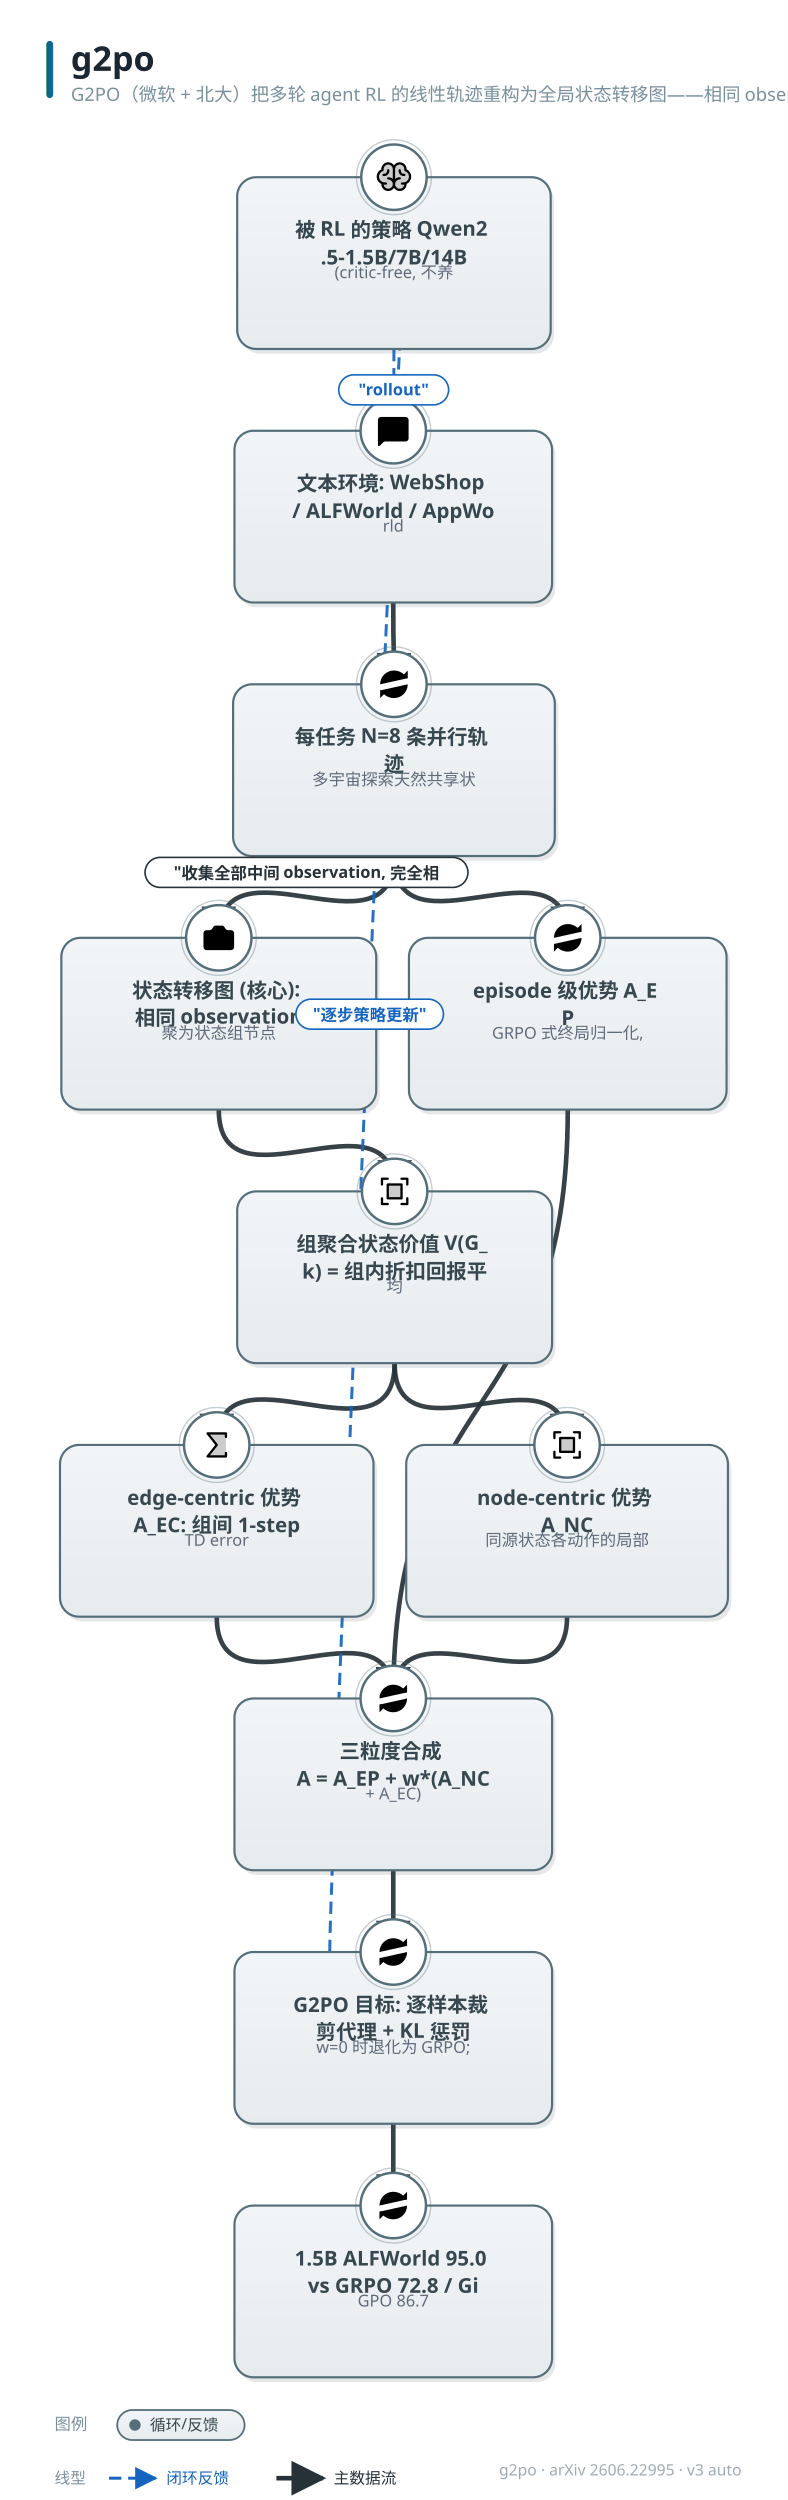
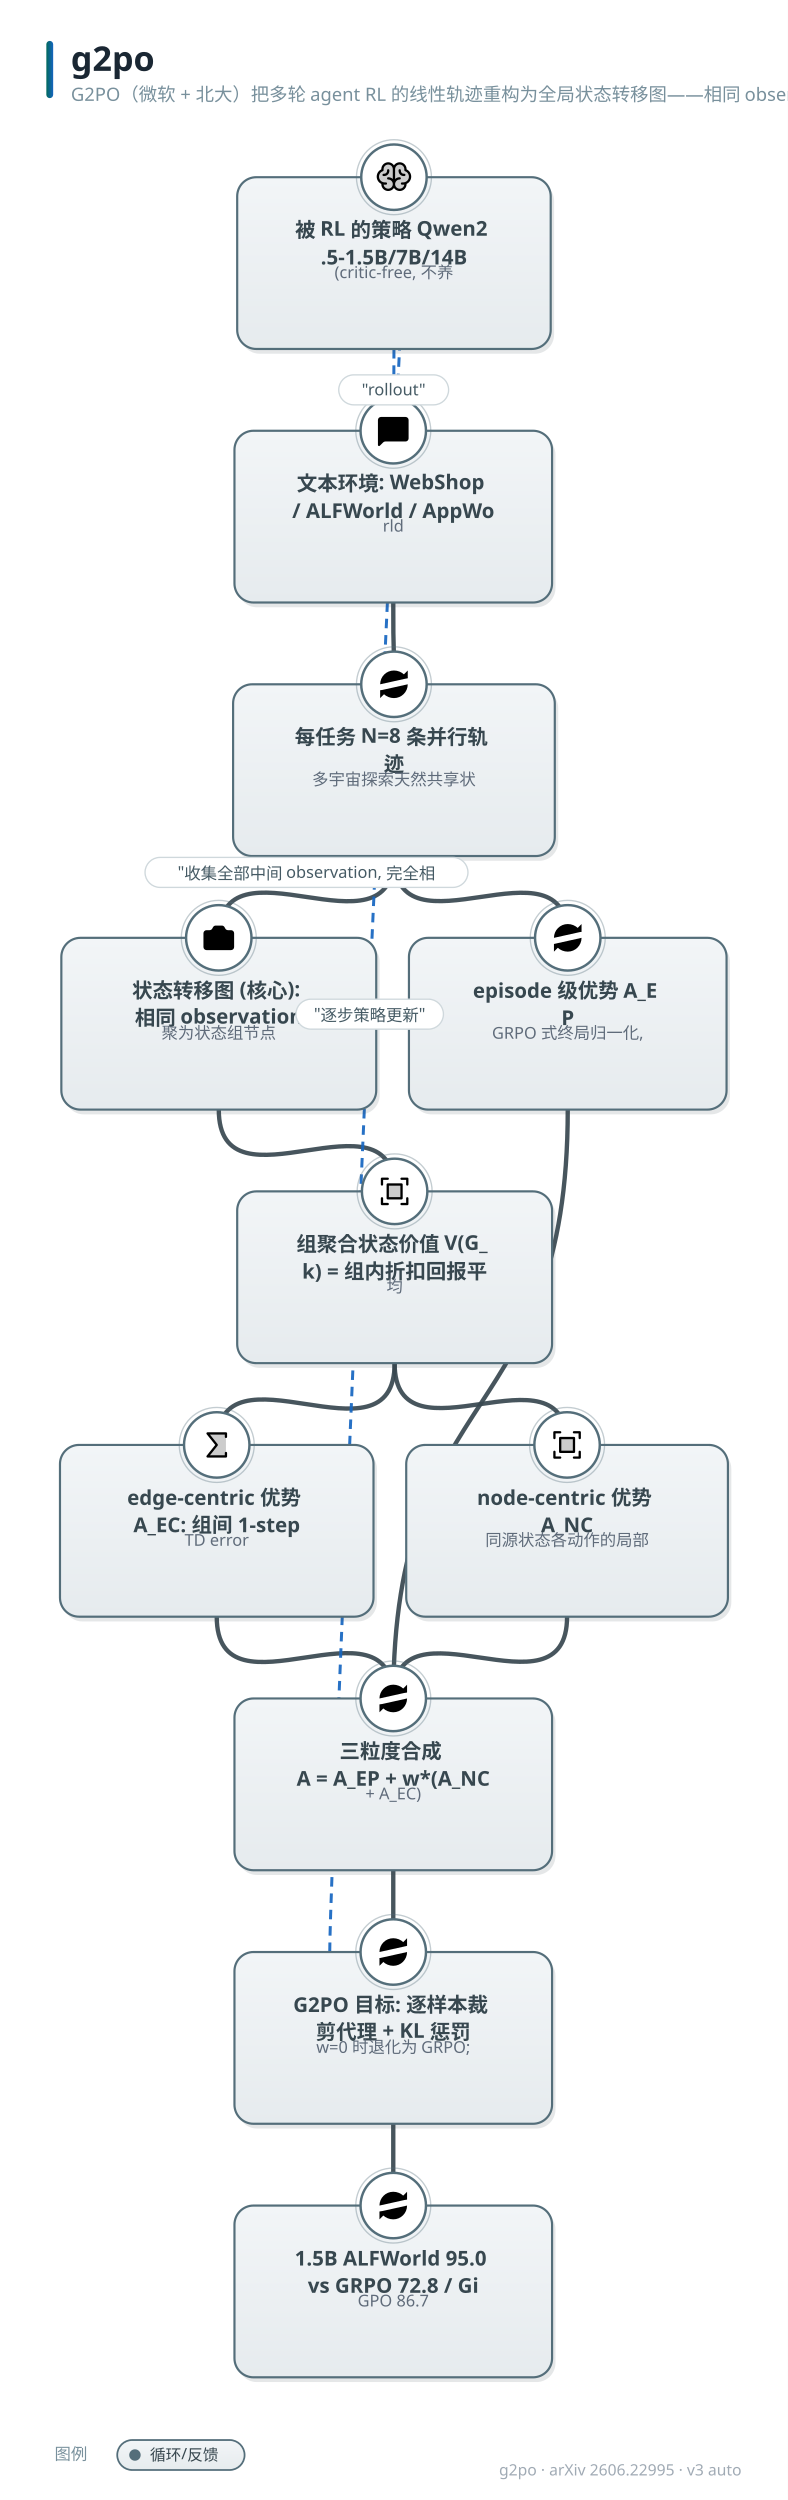
<svg xmlns="http://www.w3.org/2000/svg" width="578" height="1834" viewBox="0 0 578 1834" font-family="'PingFang SC','Hiragino Sans GB','Microsoft YaHei','Segoe UI',sans-serif">
  <style>text{font-family:'PingFang SC','Hiragino Sans GB','Microsoft YaHei','Segoe UI',sans-serif;} .lbl{font-weight:700;}</style>
  <defs>
    <linearGradient id="g-data" x1="0" y1="0" x2="0" y2="1">
      <stop offset="0" stop-color="#f1f9f1" />
      <stop offset="1" stop-color="#e2f0e2" />
    </linearGradient>
    <linearGradient id="g-frozen" x1="0" y1="0" x2="0" y2="1">
      <stop offset="0" stop-color="#f0f7fe" />
      <stop offset="1" stop-color="#dcecfb" />
    </linearGradient>
    <linearGradient id="g-train" x1="0" y1="0" x2="0" y2="1">
      <stop offset="0" stop-color="#fff6e8" />
      <stop offset="1" stop-color="#ffedd4" />
    </linearGradient>
    <linearGradient id="g-loss" x1="0" y1="0" x2="0" y2="1">
      <stop offset="0" stop-color="#fdf0f1" />
      <stop offset="1" stop-color="#f9e0e2" />
    </linearGradient>
    <linearGradient id="g-act" x1="0" y1="0" x2="0" y2="1">
      <stop offset="0" stop-color="#f8f1fb" />
      <stop offset="1" stop-color="#f0e4f7" />
    </linearGradient>
    <linearGradient id="g-loop" x1="0" y1="0" x2="0" y2="1">
      <stop offset="0" stop-color="#f2f5f7" />
      <stop offset="1" stop-color="#e6ebee" />
    </linearGradient>
    <linearGradient id="g-env" x1="0" y1="0" x2="0" y2="1">
      <stop offset="0" stop-color="#eef8f6" />
      <stop offset="1" stop-color="#dcf0ec" />
    </linearGradient>
    <linearGradient id="g-mem" x1="0" y1="0" x2="0" y2="1">
      <stop offset="0" stop-color="#fffef0" />
      <stop offset="1" stop-color="#fdf6d8" />
    </linearGradient>
    <linearGradient id="g-reward" x1="0" y1="0" x2="0" y2="1">
      <stop offset="0" stop-color="#fdf2f7" />
      <stop offset="1" stop-color="#f9e2ed" />
    </linearGradient>
    <linearGradient id="g-key" x1="0" y1="0" x2="0" y2="1">
      <stop offset="0" stop-color="#fffaf0" />
      <stop offset="1" stop-color="#fff1d6" />
    </linearGradient>
    <linearGradient id="g-title" x1="0" y1="0" x2="1" y2="0">
      <stop offset="0" stop-color="#00695c" />
      <stop offset="1" stop-color="#1565c0" />
    </linearGradient>
    <marker id="arr-main" viewBox="0 0 10 10" refX="9" refY="5" markerWidth="7.5" markerHeight="7.5" orient="auto-start-reverse">
-       <path d="M0 0 L10 5 L0 10 z" fill="#546e7a" />
+       <path d="M0 0 L10 5 L0 10 z" fill="#607d8b" />
    </marker>
    <marker id="arr-thick" viewBox="0 0 10 10" refX="9" refY="5" markerWidth="7.5" markerHeight="7.5" orient="auto-start-reverse">
-       <path d="M0 0 L10 5 L0 10 z" fill="#263238" />
+       <path d="M0 0 L10 5 L0 10 z" fill="#37474f" />
    </marker>
    <marker id="arr-thin" viewBox="0 0 10 10" refX="9" refY="5" markerWidth="7.5" markerHeight="7.5" orient="auto-start-reverse">
-       <path d="M0 0 L10 5 L0 10 z" fill="#9fb0bb" />
+       <path d="M0 0 L10 5 L0 10 z" fill="#90a4ae" />
    </marker>
    <marker id="arr-fb" viewBox="0 0 10 10" refX="9" refY="5" markerWidth="7.5" markerHeight="7.5" orient="auto-start-reverse">
      <path d="M0 0 L10 5 L0 10 z" fill="#1565c0" />
    </marker>
    <marker id="arr-loss" viewBox="0 0 10 10" refX="9" refY="5" markerWidth="7.5" markerHeight="7.5" orient="auto-start-reverse">
      <path d="M0 0 L10 5 L0 10 z" fill="#c62828" />
    </marker>
  </defs>
  <rect width="578" height="1834" fill="#ffffff" />
  <rect x="34" y="30" width="5" height="42" rx="2.5" fill="url(#g-title)" />
  <text x="52" y="52" font-size="25" font-weight="800" fill="#1a2733">g2po</text>
  <text x="52" y="74" font-size="13.5" fill="#78909c">G2PO（微软 + 北大）把多轮 agent RL 的线性轨迹重构为全局状态转移图——相同 observation 聚为状态组节点、动作作为有向边——用 group-aggre</text>
  <text x="544" y="1816" font-size="11.5" fill="#a0aab4" text-anchor="end">g2po · arXiv 2606.22995 · v3 auto</text>
-   <path d="M 289.0 256.0 C 289.0 302.0, 288.5 270.0, 288.5 316.0" fill="none" stroke="#1565c0" stroke-width="2.2" stroke-dasharray="9 5" marker-end="url(#arr-fb)" opacity="0.92" />
-   <path d="M 288.5 442.0 C 288.5 488.0, 289.0 456.0, 289.0 502.0" fill="none" stroke="#263238" stroke-width="3.4" marker-end="url(#arr-thick)" opacity="0.92" />
-   <path d="M 289.0 628.0 C 289.0 707.2, 160.5 608.8, 160.5 688.0" fill="none" stroke="#263238" stroke-width="3.4" marker-end="url(#arr-thick)" opacity="0.92" />
-   <path d="M 160.5 814.0 C 160.5 893.4, 289.5 794.6, 289.5 874.0" fill="none" stroke="#263238" stroke-width="3.4" marker-end="url(#arr-thick)" opacity="0.92" />
-   <path d="M 289.5 1000.0 C 289.5 1080.0, 159.0 980.0, 159.0 1060.0" fill="none" stroke="#263238" stroke-width="3.4" marker-end="url(#arr-thick)" opacity="0.92" />
-   <path d="M 289.5 1000.0 C 289.5 1078.3, 416.0 981.7, 416.0 1060.0" fill="none" stroke="#263238" stroke-width="3.4" marker-end="url(#arr-thick)" opacity="0.92" />
-   <path d="M 289.0 628.0 C 289.0 706.8, 416.5 609.2, 416.5 688.0" fill="none" stroke="#263238" stroke-width="3.4" marker-end="url(#arr-thick)" opacity="0.92" />
-   <path d="M 159.0 1186.0 C 159.0 1265.6, 288.5 1166.4, 288.5 1246.0" fill="none" stroke="#263238" stroke-width="3.4" marker-end="url(#arr-thick)" opacity="0.92" />
-   <path d="M 416.0 1186.0 C 416.0 1264.8, 288.5 1167.2, 288.5 1246.0" fill="none" stroke="#263238" stroke-width="3.4" marker-end="url(#arr-thick)" opacity="0.92" />
-   <path d="M 416.5 814.0 C 416.5 1049.2, 288.5 1010.8, 288.5 1246.0" fill="none" stroke="#263238" stroke-width="3.4" marker-end="url(#arr-thick)" opacity="0.92" />
-   <path d="M 288.5 1372.0 C 288.5 1418.0, 288.5 1386.0, 288.5 1432.0" fill="none" stroke="#263238" stroke-width="3.4" marker-end="url(#arr-thick)" opacity="0.92" />
-   <path d="M 241.9 1432.0 C 241.9 1358.0, 300.5 56.0, 300.5 130.0" fill="none" stroke="#1565c0" stroke-width="2.2" stroke-dasharray="9 5" marker-end="url(#arr-fb)" opacity="0.92" />
-   <path d="M 288.5 1558.0 C 288.5 1604.0, 288.5 1572.0, 288.5 1618.0" fill="none" stroke="#263238" stroke-width="3.4" marker-end="url(#arr-thick)" opacity="0.92" />
+   <path d="M 289.0 256.0 C 289.0 302.0, 288.5 270.0, 288.5 316.0" fill="none" stroke="#1565c0" stroke-width="2.2" stroke-dasharray="7 5" marker-end="url(#arr-fb)" opacity="0.92" />
+   <path d="M 288.5 442.0 C 288.5 488.0, 289.0 456.0, 289.0 502.0" fill="none" stroke="#37474f" stroke-width="3.2" marker-end="url(#arr-thick)" opacity="0.92" />
+   <path d="M 289.0 628.0 C 289.0 707.2, 160.5 608.8, 160.5 688.0" fill="none" stroke="#37474f" stroke-width="3.2" marker-end="url(#arr-thick)" opacity="0.92" />
+   <path d="M 160.5 814.0 C 160.5 893.4, 289.5 794.6, 289.5 874.0" fill="none" stroke="#37474f" stroke-width="3.2" marker-end="url(#arr-thick)" opacity="0.92" />
+   <path d="M 289.5 1000.0 C 289.5 1080.0, 159.0 980.0, 159.0 1060.0" fill="none" stroke="#37474f" stroke-width="3.2" marker-end="url(#arr-thick)" opacity="0.92" />
+   <path d="M 289.5 1000.0 C 289.5 1078.3, 416.0 981.7, 416.0 1060.0" fill="none" stroke="#37474f" stroke-width="3.2" marker-end="url(#arr-thick)" opacity="0.92" />
+   <path d="M 289.0 628.0 C 289.0 706.8, 416.5 609.2, 416.5 688.0" fill="none" stroke="#37474f" stroke-width="3.2" marker-end="url(#arr-thick)" opacity="0.92" />
+   <path d="M 159.0 1186.0 C 159.0 1265.6, 288.5 1166.4, 288.5 1246.0" fill="none" stroke="#37474f" stroke-width="3.2" marker-end="url(#arr-thick)" opacity="0.92" />
+   <path d="M 416.0 1186.0 C 416.0 1264.8, 288.5 1167.2, 288.5 1246.0" fill="none" stroke="#37474f" stroke-width="3.2" marker-end="url(#arr-thick)" opacity="0.92" />
+   <path d="M 416.5 814.0 C 416.5 1049.2, 288.5 1010.8, 288.5 1246.0" fill="none" stroke="#37474f" stroke-width="3.2" marker-end="url(#arr-thick)" opacity="0.92" />
+   <path d="M 288.5 1372.0 C 288.5 1418.0, 288.5 1386.0, 288.5 1432.0" fill="none" stroke="#37474f" stroke-width="3.2" marker-end="url(#arr-thick)" opacity="0.92" />
+   <path d="M 241.9 1432.0 C 241.9 1358.0, 300.5 56.0, 300.5 130.0" fill="none" stroke="#1565c0" stroke-width="2.2" stroke-dasharray="7 5" marker-end="url(#arr-fb)" opacity="0.92" />
+   <path d="M 288.5 1558.0 C 288.5 1604.0, 288.5 1572.0, 288.5 1618.0" fill="none" stroke="#37474f" stroke-width="3.2" marker-end="url(#arr-thick)" opacity="0.92" />
  <rect x="176.5" y="133.5" width="230" height="126" rx="14" fill="#37474f" opacity="0.13" />
  <rect x="174" y="130" width="230" height="126" rx="14" fill="url(#g-loop)" stroke="#546e7a" stroke-width="1.6" />
  <circle cx="289.0" cy="130" r="24" fill="#ffffff" stroke="#546e7a" stroke-width="1.8" />
  <circle cx="289.0" cy="130" r="27.5" fill="none" stroke="#546e7a" stroke-width="1" opacity="0.35" />
  <g transform="translate(275.5,116.5) scale(0.1055)">
    <path d="M240,124a48,48,0,0,1-32,45.27h0V176a40,40,0,0,1-80,0,40,40,0,0,1-80,0v-6.73h0a48,48,0,0,1,0-90.54V72a40,40,0,0,1,80,0,40,40,0,0,1,80,0v6.73A48,48,0,0,1,240,124Z" opacity="0.2" />
    <path d="M248,124a56.11,56.11,0,0,0-32-50.61V72a48,48,0,0,0-88-26.49A48,48,0,0,0,40,72v1.39a56,56,0,0,0,0,101.2V176a48,48,0,0,0,88,26.49A48,48,0,0,0,216,176v-1.41A56.09,56.09,0,0,0,248,124ZM88,208a32,32,0,0,1-31.81-28.56A55.87,55.87,0,0,0,64,180h8a8,8,0,0,0,0-16H64A40,40,0,0,1,50.67,86.27,8,8,0,0,0,56,78.73V72a32,32,0,0,1,64,0v68.26A47.8,47.8,0,0,0,88,128a8,8,0,0,0,0,16,32,32,0,0,1,0,64Zm104-44h-8a8,8,0,0,0,0,16h8a55.87,55.87,0,0,0,7.81-.56A32,32,0,1,1,168,144a8,8,0,0,0,0-16,47.8,47.8,0,0,0-32,12.26V72a32,32,0,0,1,64,0v6.73a8,8,0,0,0,5.33,7.54A40,40,0,0,1,192,164Zm16-52a8,8,0,0,1-8,8h-4a36,36,0,0,1-36-36V80a8,8,0,0,1,16,0v4a20,20,0,0,0,20,20h4A8,8,0,0,1,208,112ZM60,120H56a8,8,0,0,1,0-16h4A20,20,0,0,0,80,84V80a8,8,0,0,1,16,0v4A36,36,0,0,1,60,120Z" />
  </g>
  <text x="289.0" y="174" font-size="15" class="lbl" fill="#37474f" text-anchor="middle">
    <tspan x="289.0" dy="0">被 RL 的策略 Qwen2</tspan>
    <tspan x="289.0" dy="20">.5-1.5B/7B/14B</tspan>
  </text>
  <text x="289.0" y="204" font-size="12" fill="#5f6b7a" text-anchor="middle">(critic-free, 不养</text>
  <rect x="174.5" y="319.5" width="233" height="126" rx="14" fill="#37474f" opacity="0.13" />
  <rect x="172" y="316" width="233" height="126" rx="14" fill="url(#g-loop)" stroke="#546e7a" stroke-width="1.6" />
  <circle cx="288.5" cy="316" r="24" fill="#ffffff" stroke="#546e7a" stroke-width="1.8" />
  <circle cx="288.5" cy="316" r="27.5" fill="none" stroke="#546e7a" stroke-width="1" opacity="0.35" />
  <g transform="translate(275.0,302.5) scale(1.125)">
    <path d="M22 17a2 2 0 0 1-2 2H6.828a2 2 0 0 0-1.414.586l-2.202 2.202A.71.71 0 0 1 2 21.286V5a2 2 0 0 1 2-2h16a2 2 0 0 1 2 2z" />
  </g>
  <text x="288.5" y="360" font-size="15" class="lbl" fill="#37474f" text-anchor="middle">
    <tspan x="288.5" dy="0">文本环境: WebShop </tspan>
    <tspan x="288.5" dy="20">/ ALFWorld / AppWo</tspan>
  </text>
  <text x="288.5" y="390" font-size="12" fill="#5f6b7a" text-anchor="middle">rld</text>
  <rect x="173.5" y="505.5" width="236" height="126" rx="14" fill="#37474f" opacity="0.13" />
  <rect x="171" y="502" width="236" height="126" rx="14" fill="url(#g-loop)" stroke="#546e7a" stroke-width="1.6" />
  <circle cx="289.0" cy="502" r="24" fill="#ffffff" stroke="#546e7a" stroke-width="1.8" />
  <circle cx="289.0" cy="502" r="27.5" fill="none" stroke="#546e7a" stroke-width="1" opacity="0.35" />
  <g transform="translate(275.5,488.5) scale(1.125)">
    <path d="M3 12a9 9 0 0 1 9-9 9.75 9.75 0 0 1 6.74 2.74L21 8" />
    <path d="M21 3v5h-5" />
    <path d="M21 12a9 9 0 0 1-9 9 9.75 9.75 0 0 1-6.74-2.74L3 16" />
    <path d="M8 16H3v5" />
  </g>
  <text x="289.0" y="546" font-size="15" class="lbl" fill="#37474f" text-anchor="middle">
    <tspan x="289.0" dy="0">每任务 N=8 条并行轨</tspan>
    <tspan x="289.0" dy="20">迹</tspan>
  </text>
  <text x="289.0" y="576" font-size="12" fill="#5f6b7a" text-anchor="middle">多宇宙探索天然共享状</text>
  <rect x="47.5" y="691.5" width="231" height="126" rx="14" fill="#37474f" opacity="0.13" />
  <rect x="45" y="688" width="231" height="126" rx="14" fill="url(#g-loop)" stroke="#546e7a" stroke-width="1.6" />
  <circle cx="160.5" cy="688" r="24" fill="#ffffff" stroke="#546e7a" stroke-width="1.8" />
  <circle cx="160.5" cy="688" r="27.5" fill="none" stroke="#546e7a" stroke-width="1" opacity="0.35" />
  <g transform="translate(147.0,674.5) scale(1.125)">
    <path d="M13.997 4a2 2 0 0 1 1.76 1.05l.486.9A2 2 0 0 0 18.003 7H20a2 2 0 0 1 2 2v9a2 2 0 0 1-2 2H4a2 2 0 0 1-2-2V9a2 2 0 0 1 2-2h1.997a2 2 0 0 0 1.759-1.048l.489-.904A2 2 0 0 1 10.004 4z" />
    <circle cx="12" cy="13" r="3" />
  </g>
  <text x="160.5" y="732" font-size="15" class="lbl" fill="#37474f" text-anchor="middle">
    <tspan x="160.5" dy="0">状态转移图 (核心): </tspan>
    <tspan x="160.5" dy="20">相同 observation </tspan>
  </text>
  <text x="160.5" y="762" font-size="12" fill="#5f6b7a" text-anchor="middle">聚为状态组节点</text>
  <rect x="176.5" y="877.5" width="231" height="126" rx="14" fill="#37474f" opacity="0.13" />
  <rect x="174" y="874" width="231" height="126" rx="14" fill="url(#g-loop)" stroke="#546e7a" stroke-width="1.6" />
  <circle cx="289.5" cy="874" r="24" fill="#ffffff" stroke="#546e7a" stroke-width="1.8" />
  <circle cx="289.5" cy="874" r="27.5" fill="none" stroke="#546e7a" stroke-width="1" opacity="0.35" />
  <g transform="translate(276.0,860.5) scale(0.1055)">
    <path d="M176,80v96H80V80Z" opacity="0.2" />
    <path d="M224,40V80a8,8,0,0,1-16,0V48H176a8,8,0,0,1,0-16h40A8,8,0,0,1,224,40ZM80,208H48V176a8,8,0,0,0-16,0v40a8,8,0,0,0,8,8H80a8,8,0,0,0,0-16Zm136-40a8,8,0,0,0-8,8v32H176a8,8,0,0,0,0,16h40a8,8,0,0,0,8-8V176A8,8,0,0,0,216,168ZM40,88a8,8,0,0,0,8-8V48H80a8,8,0,0,0,0-16H40a8,8,0,0,0-8,8V80A8,8,0,0,0,40,88ZM80,72h96a8,8,0,0,1,8,8v96a8,8,0,0,1-8,8H80a8,8,0,0,1-8-8V80A8,8,0,0,1,80,72Zm8,96h80V88H88Z" />
  </g>
  <text x="289.5" y="918" font-size="15" class="lbl" fill="#37474f" text-anchor="middle">
    <tspan x="289.5" dy="0">组聚合状态价值 V(G_</tspan>
    <tspan x="289.5" dy="20">k) = 组内折扣回报平</tspan>
  </text>
  <text x="289.5" y="948" font-size="12" fill="#5f6b7a" text-anchor="middle">均</text>
  <rect x="46.5" y="1063.5" width="230" height="126" rx="14" fill="#37474f" opacity="0.13" />
  <rect x="44" y="1060" width="230" height="126" rx="14" fill="url(#g-loop)" stroke="#546e7a" stroke-width="1.6" />
  <circle cx="159.0" cy="1060" r="24" fill="#ffffff" stroke="#546e7a" stroke-width="1.8" />
  <circle cx="159.0" cy="1060" r="27.5" fill="none" stroke="#546e7a" stroke-width="1" opacity="0.35" />
  <g transform="translate(145.5,1046.5) scale(0.1055)">
    <path d="M192,48V208H64l64-80L64,48Z" opacity="0.2" />
    <path d="M184,72V56H80.65l53.6,67a8,8,0,0,1,0,10l-53.6,67H184V184a8,8,0,0,1,16,0v24a8,8,0,0,1-8,8H64a8,8,0,0,1-6.25-13l60-75-60-75A8,8,0,0,1,64,40H192a8,8,0,0,1,8,8V72a8,8,0,0,1-16,0Z" />
  </g>
  <text x="159.0" y="1104" font-size="15" class="lbl" fill="#37474f" text-anchor="middle">
    <tspan x="159.0" dy="0">edge-centric 优势 </tspan>
    <tspan x="159.0" dy="20">A_EC: 组间 1-step </tspan>
  </text>
  <text x="159.0" y="1134" font-size="12" fill="#5f6b7a" text-anchor="middle">TD error</text>
  <rect x="300.5" y="1063.5" width="236" height="126" rx="14" fill="#37474f" opacity="0.13" />
  <rect x="298" y="1060" width="236" height="126" rx="14" fill="url(#g-loop)" stroke="#546e7a" stroke-width="1.6" />
  <circle cx="416.0" cy="1060" r="24" fill="#ffffff" stroke="#546e7a" stroke-width="1.8" />
  <circle cx="416.0" cy="1060" r="27.5" fill="none" stroke="#546e7a" stroke-width="1" opacity="0.35" />
  <g transform="translate(402.5,1046.5) scale(0.1055)">
    <path d="M176,80v96H80V80Z" opacity="0.2" />
    <path d="M224,40V80a8,8,0,0,1-16,0V48H176a8,8,0,0,1,0-16h40A8,8,0,0,1,224,40ZM80,208H48V176a8,8,0,0,0-16,0v40a8,8,0,0,0,8,8H80a8,8,0,0,0,0-16Zm136-40a8,8,0,0,0-8,8v32H176a8,8,0,0,0,0,16h40a8,8,0,0,0,8-8V176A8,8,0,0,0,216,168ZM40,88a8,8,0,0,0,8-8V48H80a8,8,0,0,0,0-16H40a8,8,0,0,0-8,8V80A8,8,0,0,0,40,88ZM80,72h96a8,8,0,0,1,8,8v96a8,8,0,0,1-8,8H80a8,8,0,0,1-8-8V80A8,8,0,0,1,80,72Zm8,96h80V88H88Z" />
  </g>
  <text x="416.0" y="1104" font-size="15" class="lbl" fill="#37474f" text-anchor="middle">
    <tspan x="416.0" dy="0">node-centric 优势 </tspan>
    <tspan x="416.0" dy="20">A_NC</tspan>
  </text>
  <text x="416.0" y="1134" font-size="12" fill="#5f6b7a" text-anchor="middle">同源状态各动作的局部</text>
  <rect x="302.5" y="691.5" width="233" height="126" rx="14" fill="#37474f" opacity="0.13" />
  <rect x="300" y="688" width="233" height="126" rx="14" fill="url(#g-loop)" stroke="#546e7a" stroke-width="1.6" />
  <circle cx="416.5" cy="688" r="24" fill="#ffffff" stroke="#546e7a" stroke-width="1.8" />
  <circle cx="416.5" cy="688" r="27.5" fill="none" stroke="#546e7a" stroke-width="1" opacity="0.35" />
  <g transform="translate(403.0,674.5) scale(1.125)">
    <path d="M3 12a9 9 0 0 1 9-9 9.75 9.75 0 0 1 6.74 2.74L21 8" />
    <path d="M21 3v5h-5" />
    <path d="M21 12a9 9 0 0 1-9 9 9.75 9.75 0 0 1-6.74-2.74L3 16" />
    <path d="M8 16H3v5" />
  </g>
  <text x="416.5" y="732" font-size="15" class="lbl" fill="#37474f" text-anchor="middle">
    <tspan x="416.5" dy="0">episode 级优势 A_E</tspan>
    <tspan x="416.5" dy="20">P</tspan>
  </text>
  <text x="416.5" y="762" font-size="12" fill="#5f6b7a" text-anchor="middle">GRPO 式终局归一化, </text>
  <rect x="174.5" y="1249.5" width="233" height="126" rx="14" fill="#37474f" opacity="0.13" />
  <rect x="172" y="1246" width="233" height="126" rx="14" fill="url(#g-loop)" stroke="#546e7a" stroke-width="1.6" />
  <circle cx="288.5" cy="1246" r="24" fill="#ffffff" stroke="#546e7a" stroke-width="1.8" />
  <circle cx="288.5" cy="1246" r="27.5" fill="none" stroke="#546e7a" stroke-width="1" opacity="0.35" />
  <g transform="translate(275.0,1232.5) scale(1.125)">
    <path d="M3 12a9 9 0 0 1 9-9 9.75 9.75 0 0 1 6.74 2.74L21 8" />
    <path d="M21 3v5h-5" />
    <path d="M21 12a9 9 0 0 1-9 9 9.75 9.75 0 0 1-6.74-2.74L3 16" />
    <path d="M8 16H3v5" />
  </g>
  <text x="288.5" y="1290" font-size="15" class="lbl" fill="#37474f" text-anchor="middle">
    <tspan x="288.5" dy="0">三粒度合成</tspan>
    <tspan x="288.5" dy="20">A = A_EP + w*(A_NC</tspan>
  </text>
  <text x="288.5" y="1320" font-size="12" fill="#5f6b7a" text-anchor="middle"> + A_EC)</text>
  <rect x="174.5" y="1435.5" width="233" height="126" rx="14" fill="#37474f" opacity="0.13" />
  <rect x="172" y="1432" width="233" height="126" rx="14" fill="url(#g-loop)" stroke="#546e7a" stroke-width="1.6" />
  <circle cx="288.5" cy="1432" r="24" fill="#ffffff" stroke="#546e7a" stroke-width="1.8" />
  <circle cx="288.5" cy="1432" r="27.5" fill="none" stroke="#546e7a" stroke-width="1" opacity="0.35" />
  <g transform="translate(275.0,1418.5) scale(1.125)">
    <path d="M3 12a9 9 0 0 1 9-9 9.75 9.75 0 0 1 6.74 2.74L21 8" />
    <path d="M21 3v5h-5" />
    <path d="M21 12a9 9 0 0 1-9 9 9.75 9.75 0 0 1-6.74-2.74L3 16" />
    <path d="M8 16H3v5" />
  </g>
  <text x="288.5" y="1476" font-size="15" class="lbl" fill="#37474f" text-anchor="middle">
    <tspan x="288.5" dy="0">G2PO 目标: 逐样本裁</tspan>
    <tspan x="288.5" dy="20">剪代理 + KL 惩罚</tspan>
  </text>
  <text x="288.5" y="1506" font-size="12" fill="#5f6b7a" text-anchor="middle">w=0 时退化为 GRPO;</text>
  <rect x="174.5" y="1621.5" width="233" height="126" rx="14" fill="#37474f" opacity="0.13" />
  <rect x="172" y="1618" width="233" height="126" rx="14" fill="url(#g-loop)" stroke="#546e7a" stroke-width="1.6" />
  <circle cx="288.5" cy="1618" r="24" fill="#ffffff" stroke="#546e7a" stroke-width="1.8" />
  <circle cx="288.5" cy="1618" r="27.5" fill="none" stroke="#546e7a" stroke-width="1" opacity="0.35" />
  <g transform="translate(275.0,1604.5) scale(1.125)">
    <path d="M3 12a9 9 0 0 1 9-9 9.75 9.75 0 0 1 6.74 2.74L21 8" />
    <path d="M21 3v5h-5" />
    <path d="M21 12a9 9 0 0 1-9 9 9.75 9.75 0 0 1-6.74-2.74L3 16" />
    <path d="M8 16H3v5" />
  </g>
  <text x="288.5" y="1662" font-size="15" class="lbl" fill="#37474f" text-anchor="middle">
    <tspan x="288.5" dy="0">1.5B ALFWorld 95.0</tspan>
    <tspan x="288.5" dy="20"> vs GRPO 72.8 / Gi</tspan>
  </text>
  <text x="288.5" y="1692" font-size="12" fill="#5f6b7a" text-anchor="middle">GPO 86.7</text>
  <g transform="translate(288.8,286.0)">
-     <rect x="-40.3" y="-11" width="80.6" height="22" rx="11" fill="#ffffff" stroke="#1565c0" stroke-width="1.2" />
-     <text y="4" font-size="12" fill="#1565c0" font-weight="600" text-anchor="middle">"rollout"</text>
+     <rect x="-40.3" y="-11" width="80.6" height="22" rx="11" fill="#ffffff" stroke="#cfd8dc" />
+     <text y="4" font-size="12" fill="#455a64" text-anchor="middle">"rollout"</text>
  </g>
  <g transform="translate(224.8,640.0)">
-     <rect x="-118.4" y="-11" width="236.9" height="22" rx="11" fill="#ffffff" stroke="#263238" stroke-width="1.2" />
-     <text y="4" font-size="12" fill="#263238" font-weight="600" text-anchor="middle">"收集全部中间 observation, 完全相</text>
+     <rect x="-118.4" y="-11" width="236.9" height="22" rx="11" fill="#ffffff" stroke="#cfd8dc" />
+     <text y="4" font-size="12" fill="#455a64" text-anchor="middle">"收集全部中间 observation, 完全相</text>
  </g>
  <g transform="translate(271.2,744.0)">
-     <rect x="-54.1" y="-11" width="108.2" height="22" rx="11" fill="#ffffff" stroke="#1565c0" stroke-width="1.2" />
-     <text y="4" font-size="12" fill="#1565c0" font-weight="600" text-anchor="middle">"逐步策略更新"</text>
-   </g>
-   <text x="40" y="1782.5" font-size="12" fill="#78909c">图例</text>
+     <rect x="-54.1" y="-11" width="108.2" height="22" rx="11" fill="#ffffff" stroke="#cfd8dc" />
+     <text y="4" font-size="12" fill="#455a64" text-anchor="middle">"逐步策略更新"</text>
+   </g>
+   <text x="40" y="1804.5" font-size="12" fill="#78909c">图例</text>
  <g>
-     <rect x="86" y="1768" width="93.43" height="22" rx="11" fill="url(#g-loop)" stroke="#546e7a" stroke-width="1.3" />
-     <circle cx="99" cy="1779" r="4.2" fill="#546e7a" />
-     <text x="110" y="1783" font-size="11.5" fill="#37474f">循环/反馈</text>
-   </g>
-   <text x="40" y="1822" font-size="11.5" fill="#78909c">线型</text>
-   <g>
-     <path d="M 80 1818 h 34" stroke="#1565c0" stroke-width="2.2" stroke-dasharray="9 5" marker-end="url(#arr-fb)" />
-     <text x="122" y="1822" font-size="11.5" fill="#1565c0">闭环反馈</text>
-   </g>
-   <g>
-     <path d="M 202.76 1818 h 34" stroke="#263238" stroke-width="3.4" marker-end="url(#arr-thick)" />
-     <text x="244.76" y="1822" font-size="11.5" fill="#263238">主数据流</text>
+     <rect x="86" y="1790" width="93.43" height="22" rx="11" fill="url(#g-loop)" stroke="#546e7a" stroke-width="1.3" />
+     <circle cx="99" cy="1801" r="4.2" fill="#546e7a" />
+     <text x="110" y="1805" font-size="11.5" fill="#37474f">循环/反馈</text>
  </g>
</svg>
